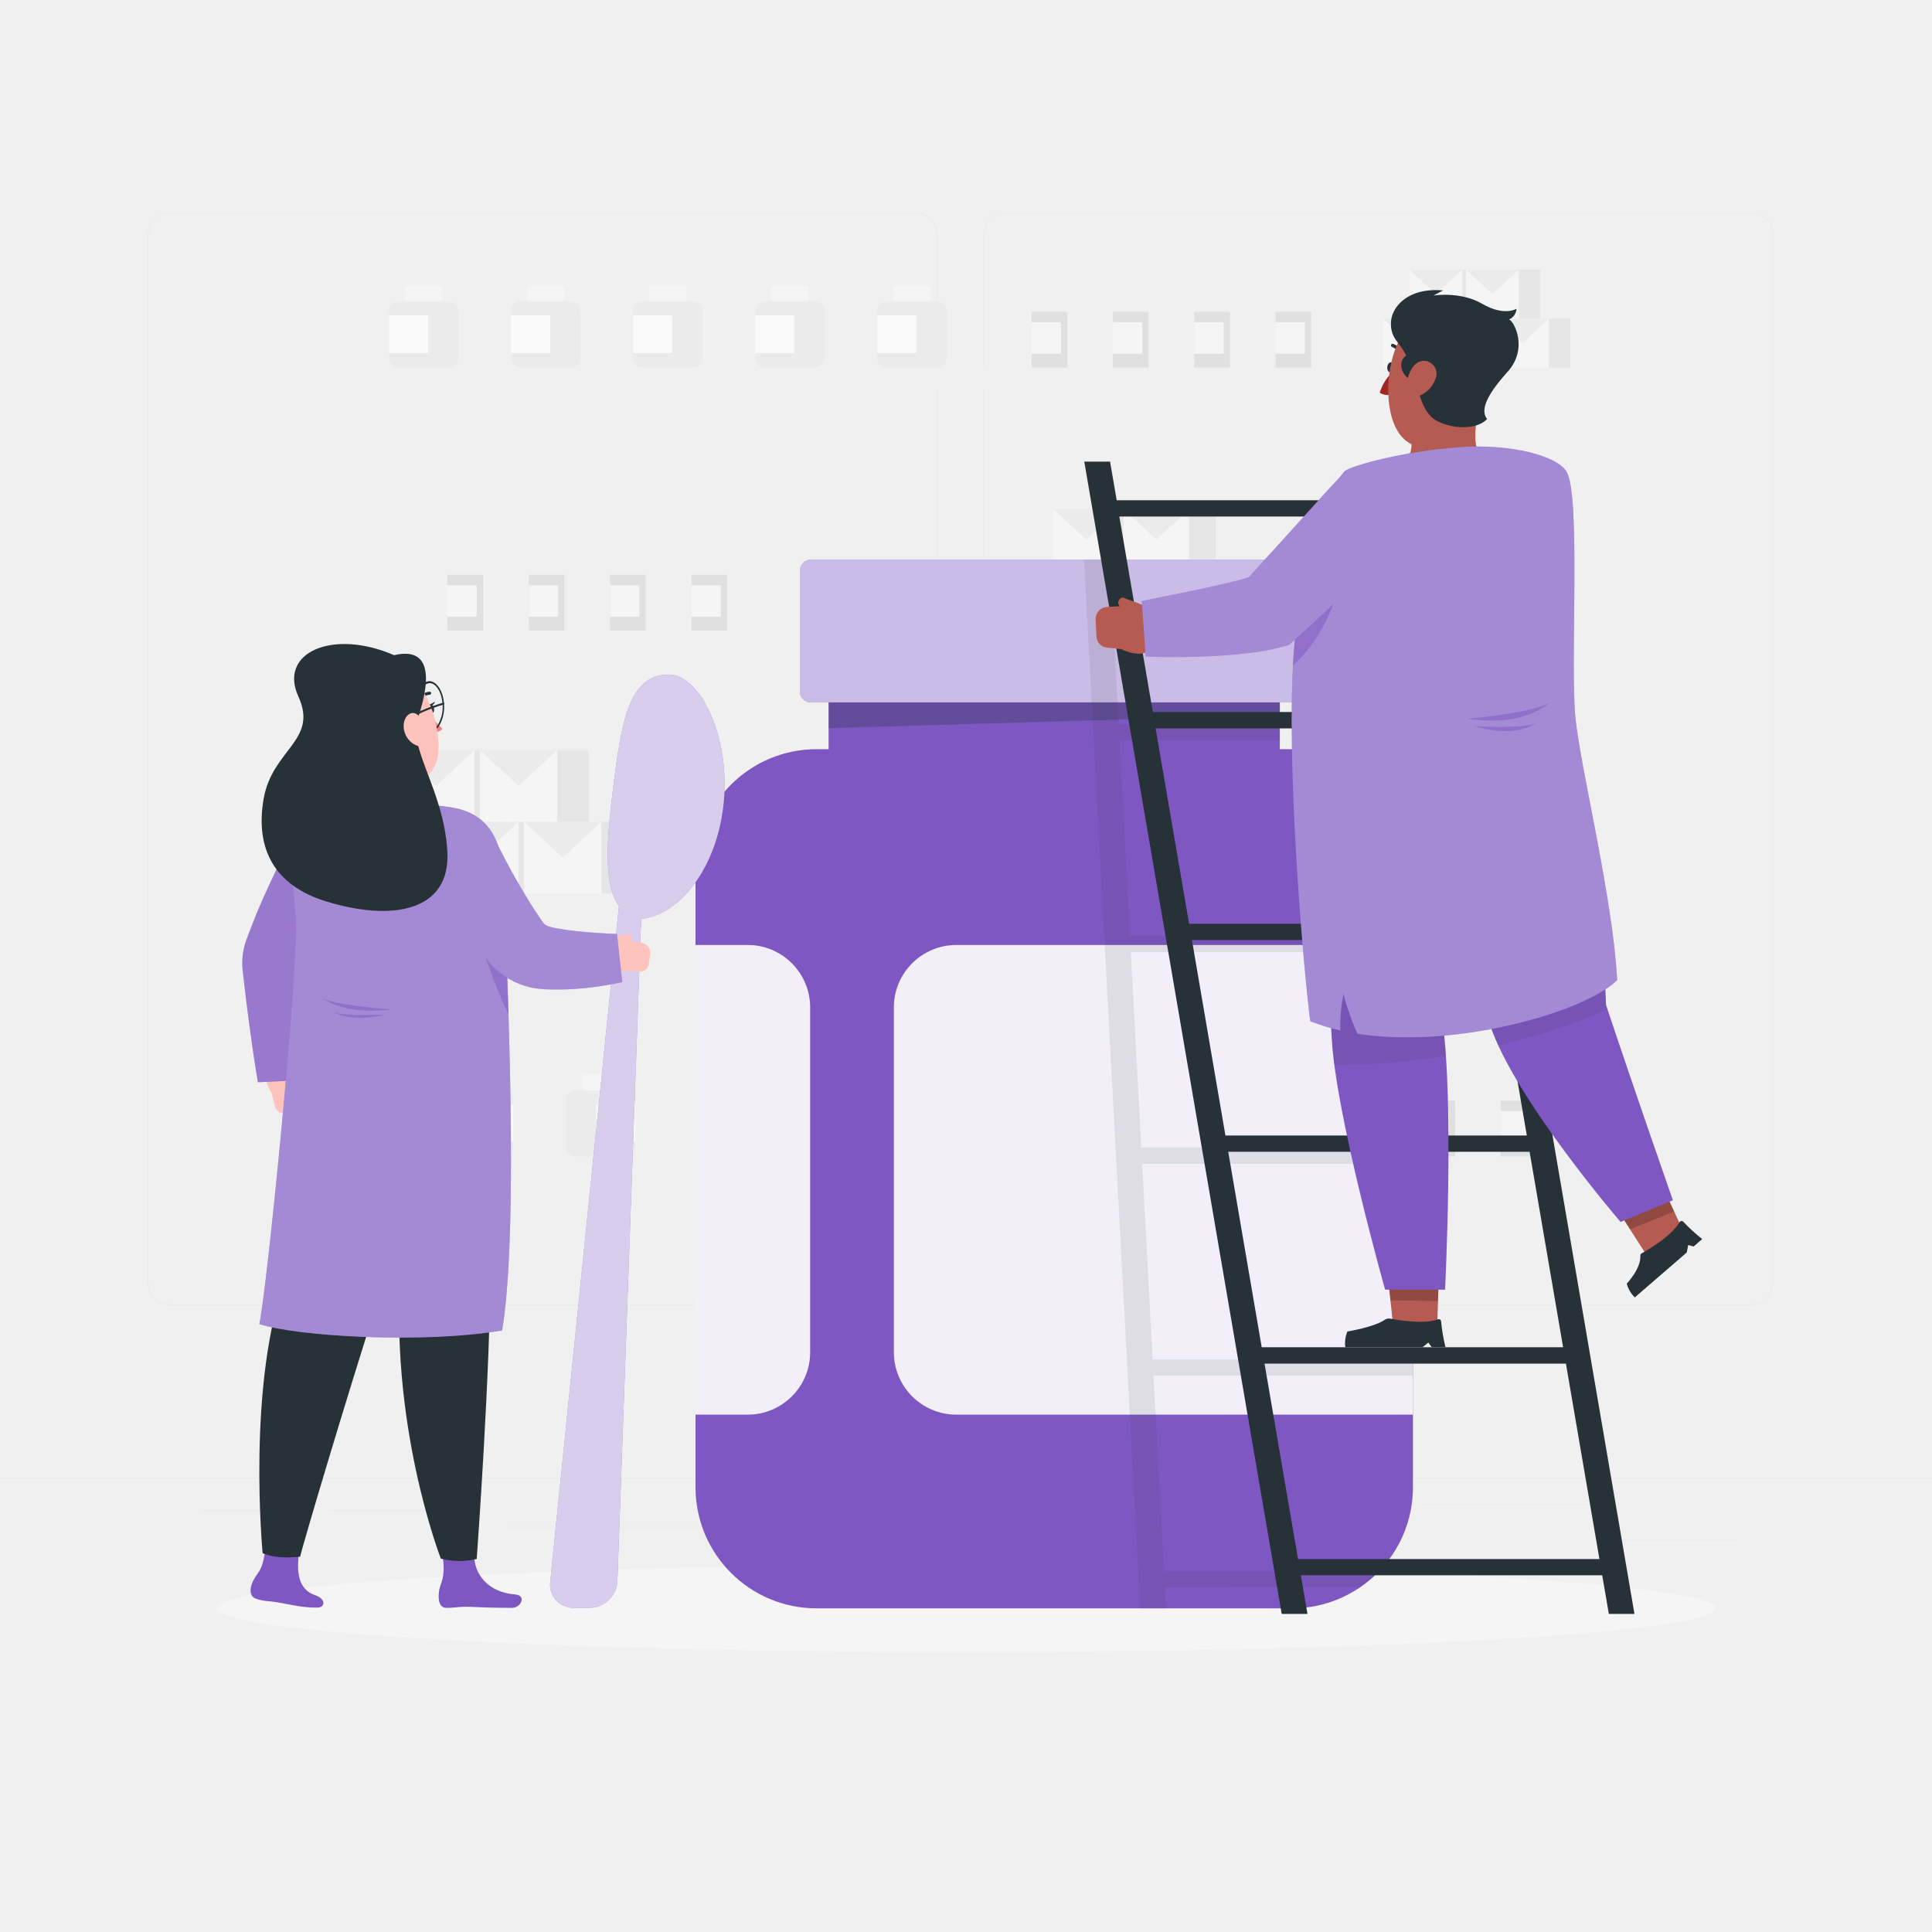
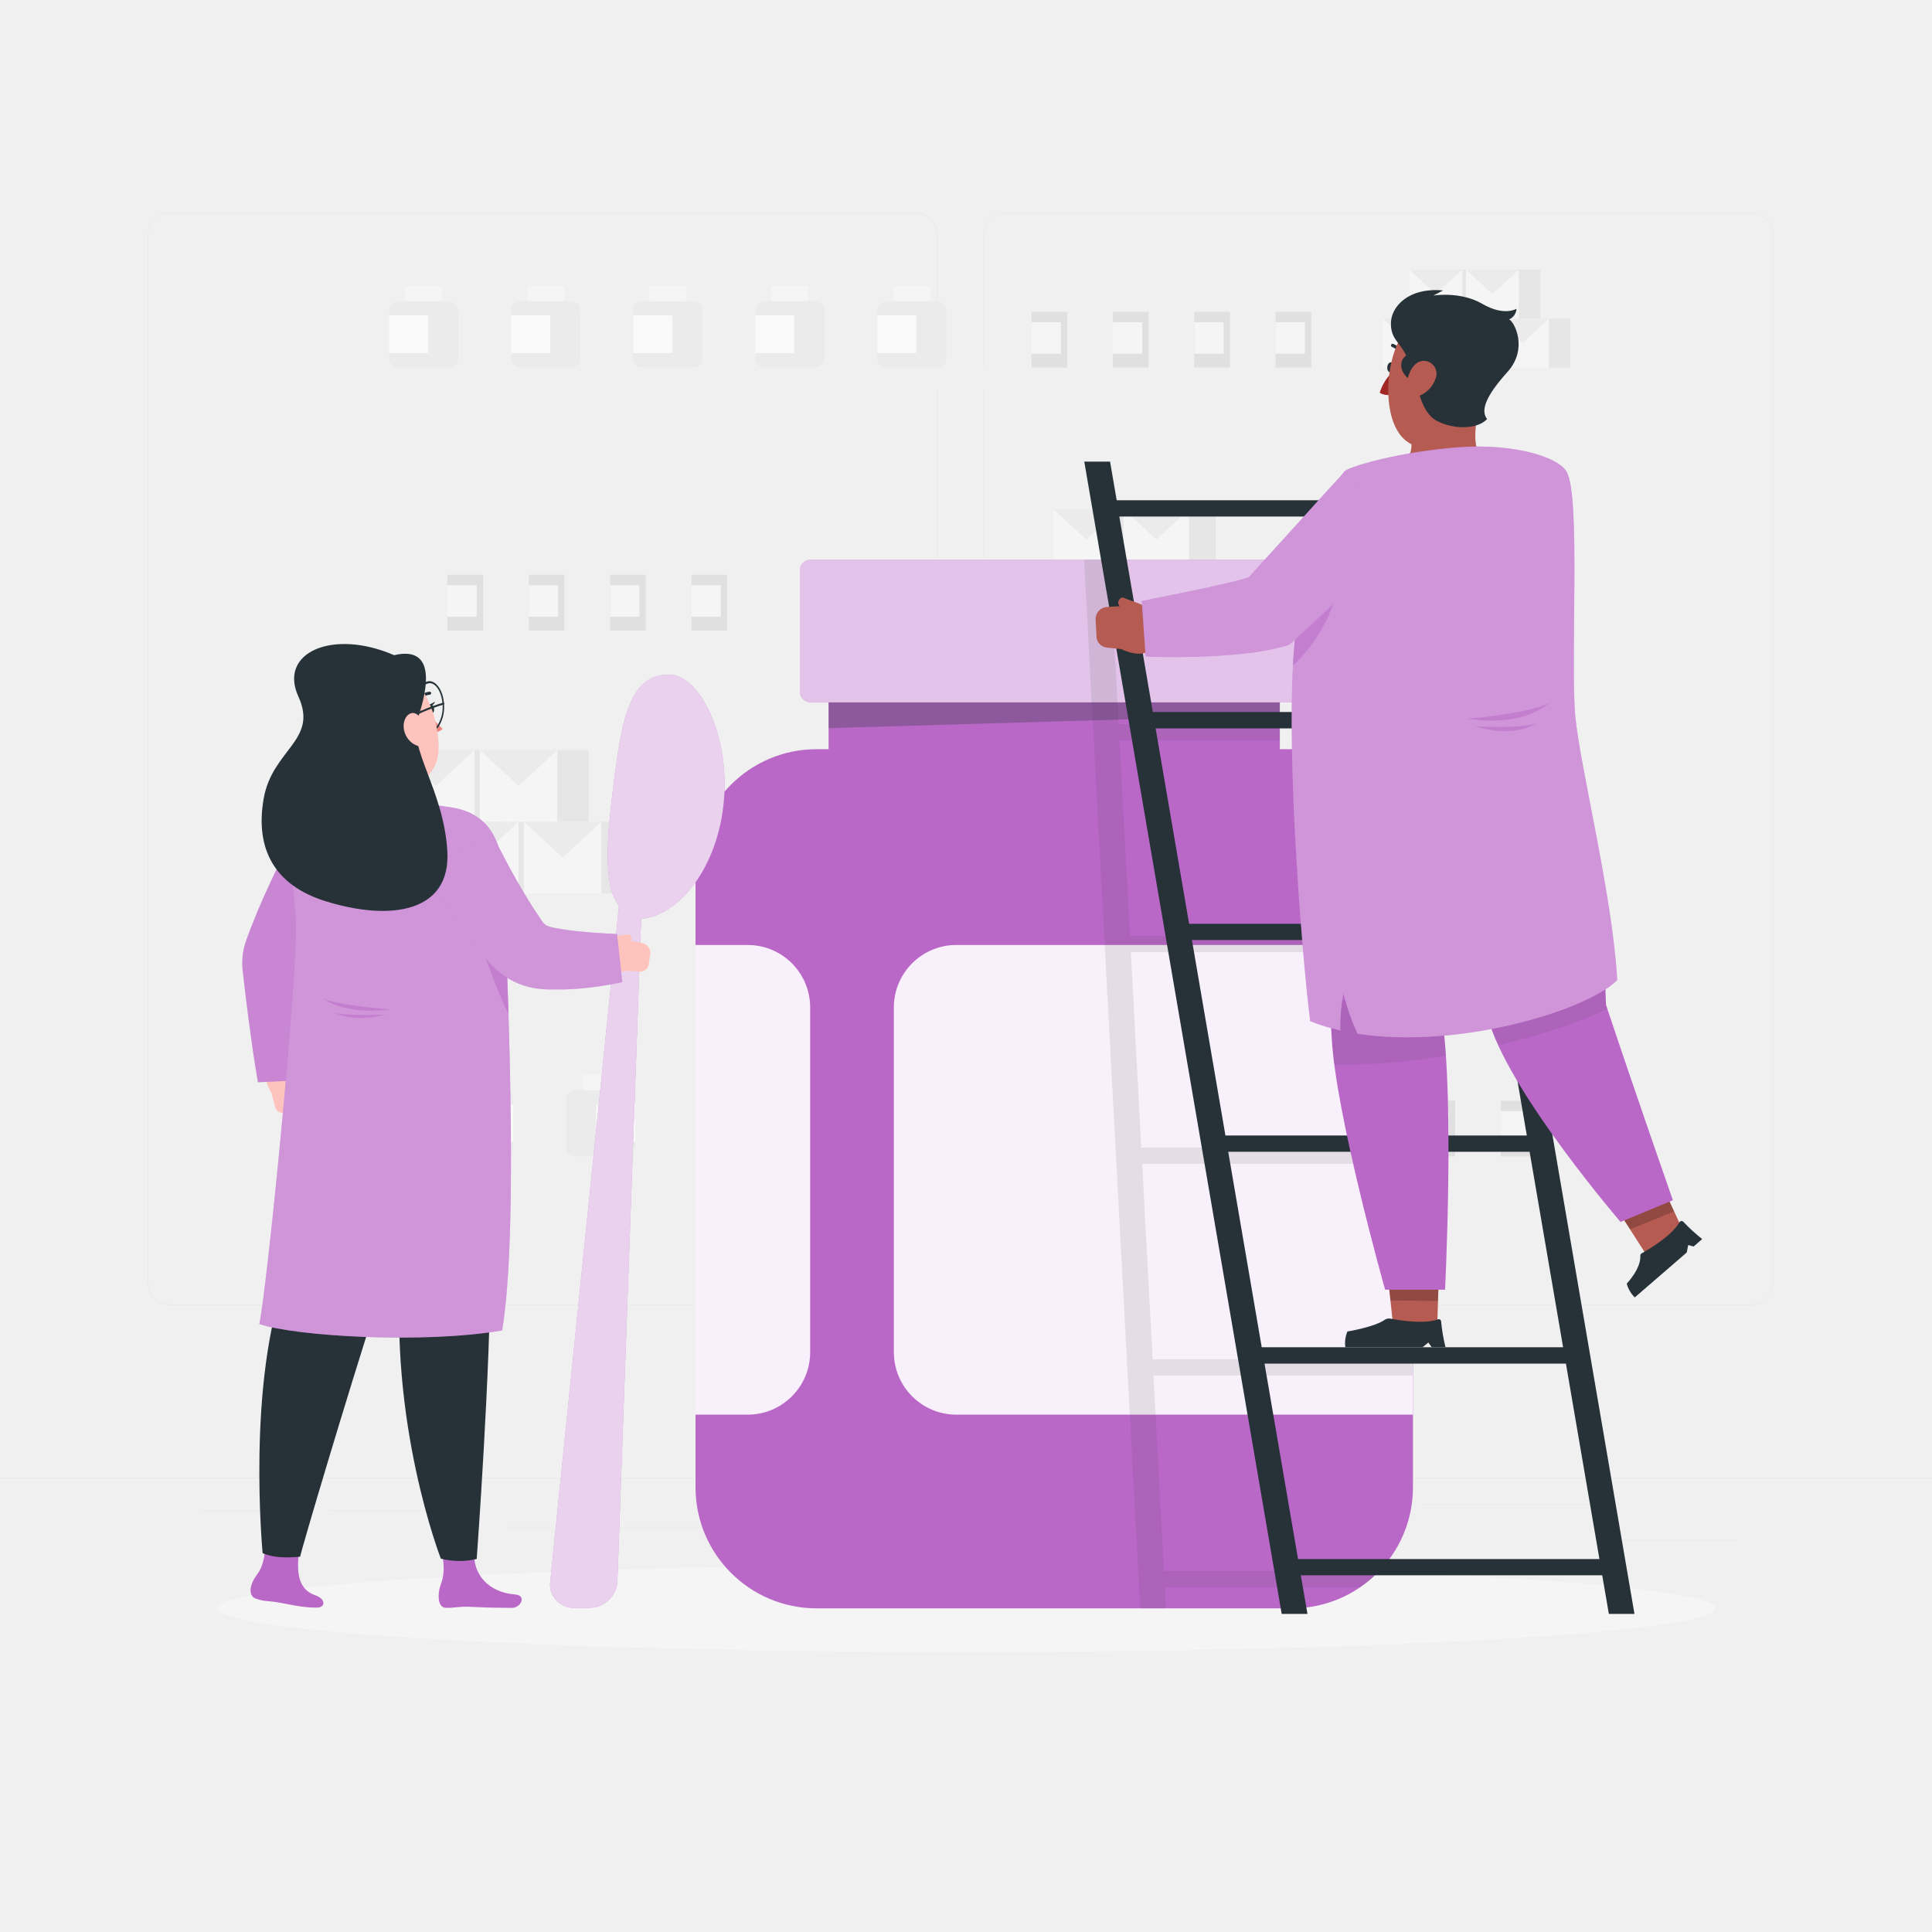
<svg xmlns="http://www.w3.org/2000/svg" viewBox="0 0 500 500">
-   <g id="freepik--background-complete--inject-33">
+   <g id="freepik--background-complete--inject-1">
    <rect y="382.4" width="500" height="0.25" style="fill:#ebebeb" />
    <rect x="416.78" y="398.49" width="33.12" height="0.25" style="fill:#ebebeb" />
    <rect x="322.53" y="401.21" width="8.69" height="0.25" style="fill:#ebebeb" />
    <rect x="368.11" y="389.21" width="47.67" height="0.25" style="fill:#ebebeb" />
    <rect x="52.46" y="390.89" width="23.68" height="0.25" style="fill:#ebebeb" />
    <rect x="85.04" y="390.89" width="25.85" height="0.25" style="fill:#ebebeb" />
    <rect x="131.47" y="395.11" width="64.64" height="0.25" style="fill:#ebebeb" />
    <path d="M237,337.8H43.91a5.71,5.71,0,0,1-5.7-5.71V60.66A5.71,5.71,0,0,1,43.91,55H237a5.71,5.71,0,0,1,5.71,5.71V332.09A5.71,5.71,0,0,1,237,337.8ZM43.91,55.2a5.46,5.46,0,0,0-5.45,5.46V332.09a5.46,5.46,0,0,0,5.45,5.46H237a5.47,5.47,0,0,0,5.46-5.46V60.66A5.47,5.47,0,0,0,237,55.2Z" style="fill:#ebebeb" />
    <path d="M453.31,337.8H260.21a5.72,5.72,0,0,1-5.71-5.71V60.66A5.72,5.72,0,0,1,260.21,55h193.1A5.71,5.71,0,0,1,459,60.66V332.09A5.71,5.71,0,0,1,453.31,337.8ZM260.21,55.2a5.47,5.47,0,0,0-5.46,5.46V332.09a5.47,5.47,0,0,0,5.46,5.46h193.1a5.47,5.47,0,0,0,5.46-5.46V60.66a5.47,5.47,0,0,0-5.46-5.46Z" style="fill:#ebebeb" />
    <rect x="63.79" y="95.11" width="372.42" height="5.79" style="fill:#f0f0f0" />
    <rect x="63.79" y="163.17" width="372.42" height="5.79" style="fill:#f0f0f0" />
    <rect x="63.79" y="231.22" width="372.42" height="5.79" style="fill:#f0f0f0" />
    <rect x="63.79" y="299.27" width="372.42" height="5.79" style="fill:#f0f0f0" />
    <rect x="100.69" y="77.98" width="17.9" height="17.14" rx="2.33" style="fill:#ebebeb" />
    <rect x="100.69" y="81.62" width="10.12" height="9.75" style="fill:#fafafa" />
    <rect x="104.85" y="73.98" width="9.59" height="4" rx="0.73" style="fill:#f5f5f5" />
    <rect x="132.28" y="77.98" width="17.9" height="17.14" rx="2.33" style="fill:#ebebeb" />
    <rect x="132.28" y="81.62" width="10.12" height="9.75" style="fill:#fafafa" />
    <rect x="136.43" y="73.98" width="9.59" height="4" rx="0.73" style="fill:#f5f5f5" />
    <rect x="163.86" y="77.98" width="17.9" height="17.14" rx="2.33" style="fill:#ebebeb" />
    <rect x="163.86" y="81.62" width="10.12" height="9.75" style="fill:#fafafa" />
    <rect x="168.01" y="73.98" width="9.59" height="4" rx="0.73" style="fill:#f5f5f5" />
    <rect x="195.44" y="77.98" width="17.9" height="17.14" rx="2.33" style="fill:#ebebeb" />
    <rect x="195.44" y="81.62" width="10.12" height="9.75" style="fill:#fafafa" />
    <rect x="199.59" y="73.98" width="9.59" height="4" rx="0.73" style="fill:#f5f5f5" />
    <rect x="227.02" y="77.98" width="17.9" height="17.14" rx="2.33" style="fill:#ebebeb" />
    <rect x="227.02" y="81.62" width="10.12" height="9.75" style="fill:#fafafa" />
    <rect x="231.17" y="73.98" width="9.59" height="4" rx="0.73" style="fill:#f5f5f5" />
    <rect x="227.02" y="214.08" width="17.9" height="17.14" rx="2.33" style="fill:#ebebeb" />
    <rect x="227.02" y="217.73" width="10.12" height="9.75" style="fill:#fafafa" />
    <rect x="231.17" y="210.08" width="9.59" height="4" rx="0.73" style="fill:#f5f5f5" />
    <rect x="258.6" y="214.08" width="17.9" height="17.14" rx="2.33" style="fill:#ebebeb" />
    <rect x="258.6" y="217.73" width="10.12" height="9.75" style="fill:#fafafa" />
    <rect x="262.75" y="210.08" width="9.59" height="4" rx="0.73" style="fill:#f5f5f5" />
    <rect x="290.18" y="214.08" width="17.9" height="17.14" rx="2.33" style="fill:#ebebeb" />
    <rect x="290.18" y="217.73" width="10.12" height="9.75" style="fill:#fafafa" />
    <rect x="294.33" y="210.08" width="9.59" height="4" rx="0.73" style="fill:#f5f5f5" />
    <rect x="321.76" y="214.08" width="17.9" height="17.14" rx="2.33" style="fill:#ebebeb" />
    <rect x="321.76" y="217.73" width="10.12" height="9.75" style="fill:#fafafa" />
    <rect x="325.91" y="210.08" width="9.59" height="4" rx="0.73" style="fill:#f5f5f5" />
    <rect x="353.34" y="214.08" width="17.9" height="17.14" rx="2.33" style="fill:#ebebeb" />
    <rect x="353.34" y="217.73" width="10.12" height="9.75" style="fill:#fafafa" />
    <rect x="357.49" y="210.08" width="9.59" height="4" rx="0.73" style="fill:#f5f5f5" />
    <rect x="146.54" y="282.13" width="17.9" height="17.14" rx="2.33" transform="translate(310.99 581.41) rotate(180)" style="fill:#ebebeb" />
    <rect x="154.32" y="285.78" width="10.12" height="9.75" transform="translate(318.76 581.31) rotate(180)" style="fill:#fafafa" />
    <rect x="150.7" y="278.14" width="9.59" height="4" rx="0.73" transform="translate(310.99 560.27) rotate(180)" style="fill:#f5f5f5" />
    <rect x="114.96" y="282.13" width="17.9" height="17.14" rx="2.33" transform="translate(247.82 581.41) rotate(180)" style="fill:#ebebeb" />
    <rect x="122.74" y="285.78" width="10.12" height="9.75" transform="translate(255.6 581.31) rotate(180)" style="fill:#fafafa" />
    <rect x="119.12" y="278.14" width="9.59" height="4" rx="0.73" transform="translate(247.82 560.27) rotate(180)" style="fill:#f5f5f5" />
    <rect x="83.38" y="282.13" width="17.9" height="17.14" rx="2.33" transform="translate(184.66 581.41) rotate(180)" style="fill:#ebebeb" />
    <rect x="91.16" y="285.78" width="10.12" height="9.75" transform="translate(192.44 581.31) rotate(180)" style="fill:#fafafa" />
    <rect x="87.54" y="278.14" width="9.59" height="4" rx="0.73" transform="translate(184.66 560.27) rotate(180)" style="fill:#f5f5f5" />
    <rect x="266.96" y="79.84" width="9.24" height="15.28" style="fill:#e0e0e0" />
    <rect x="266.96" y="83.4" width="7.6" height="8.15" style="fill:#f5f5f5" />
    <rect x="265.92" y="77.46" width="11.32" height="3.24" rx="0.75" style="fill:#f0f0f0" />
    <rect x="288.01" y="79.84" width="9.24" height="15.28" style="fill:#e0e0e0" />
    <rect x="288.01" y="83.4" width="7.6" height="8.15" style="fill:#f5f5f5" />
    <rect x="286.98" y="77.46" width="11.32" height="3.24" rx="0.75" style="fill:#f0f0f0" />
    <rect x="309.07" y="79.84" width="9.24" height="15.28" style="fill:#e0e0e0" />
    <rect x="309.07" y="83.4" width="7.6" height="8.15" style="fill:#f5f5f5" />
    <rect x="308.03" y="77.46" width="11.32" height="3.24" rx="0.75" style="fill:#f0f0f0" />
    <rect x="330.12" y="79.84" width="9.24" height="15.28" style="fill:#e0e0e0" />
    <rect x="330.12" y="83.4" width="7.6" height="8.15" style="fill:#f5f5f5" />
    <rect x="329.08" y="77.46" width="11.32" height="3.24" rx="0.75" style="fill:#f0f0f0" />
    <rect x="115.78" y="147.89" width="9.24" height="15.28" style="fill:#e0e0e0" />
    <rect x="115.78" y="151.46" width="7.6" height="8.15" style="fill:#f5f5f5" />
    <rect x="114.74" y="145.51" width="11.32" height="3.24" rx="0.75" style="fill:#f0f0f0" />
    <rect x="136.84" y="147.89" width="9.24" height="15.28" style="fill:#e0e0e0" />
    <rect x="136.84" y="151.46" width="7.6" height="8.15" style="fill:#f5f5f5" />
    <rect x="135.8" y="145.51" width="11.32" height="3.24" rx="0.75" style="fill:#f0f0f0" />
    <rect x="157.89" y="147.89" width="9.24" height="15.28" style="fill:#e0e0e0" />
    <rect x="157.89" y="151.46" width="7.6" height="8.15" style="fill:#f5f5f5" />
    <rect x="156.85" y="145.51" width="11.32" height="3.24" rx="0.75" style="fill:#f0f0f0" />
    <rect x="178.94" y="147.89" width="9.24" height="15.28" style="fill:#e0e0e0" />
    <rect x="178.94" y="151.46" width="7.6" height="8.15" style="fill:#f5f5f5" />
    <rect x="177.91" y="145.51" width="11.32" height="3.24" rx="0.75" style="fill:#f0f0f0" />
    <rect x="346.31" y="284" width="9.24" height="15.28" style="fill:#e0e0e0" />
    <rect x="346.31" y="287.56" width="7.6" height="8.15" style="fill:#f5f5f5" />
    <rect x="345.27" y="281.62" width="11.32" height="3.24" rx="0.75" style="fill:#f0f0f0" />
    <rect x="367.36" y="284" width="9.24" height="15.28" style="fill:#e0e0e0" />
    <rect x="367.36" y="287.56" width="7.6" height="8.15" style="fill:#f5f5f5" />
    <rect x="366.32" y="281.62" width="11.32" height="3.24" rx="0.75" style="fill:#f0f0f0" />
    <rect x="388.41" y="284" width="9.24" height="15.28" style="fill:#e0e0e0" />
    <rect x="388.41" y="287.56" width="7.6" height="8.15" style="fill:#f5f5f5" />
    <rect x="387.38" y="281.62" width="11.32" height="3.24" rx="0.75" style="fill:#f0f0f0" />
    <rect x="409.47" y="284" width="9.24" height="15.28" style="fill:#e0e0e0" />
    <rect x="409.47" y="287.56" width="7.6" height="8.15" style="fill:#f5f5f5" />
    <rect x="408.43" y="281.62" width="11.32" height="3.24" rx="0.75" style="fill:#f0f0f0" />
    <rect x="264.14" y="147.48" width="16.99" height="15.69" style="fill:#f5f5f5" />
    <rect x="281.13" y="147.48" width="6.85" height="15.69" transform="translate(569.1 310.64) rotate(180)" style="fill:#e6e6e6" />
    <polygon points="264.14 147.48 272.63 155.32 281.13 147.48 264.14 147.48" style="fill:#ebebeb" />
    <rect x="282.27" y="147.48" width="16.99" height="15.69" style="fill:#f5f5f5" />
    <rect x="299.26" y="147.48" width="6.85" height="15.69" transform="translate(605.36 310.64) rotate(180)" style="fill:#e6e6e6" />
    <polygon points="282.27 147.48 290.76 155.32 299.26 147.48 282.27 147.48" style="fill:#ebebeb" />
    <rect x="300.4" y="147.48" width="16.99" height="15.69" style="fill:#f5f5f5" />
    <rect x="317.39" y="147.48" width="6.85" height="15.69" transform="translate(641.63 310.64) rotate(180)" style="fill:#e6e6e6" />
    <polygon points="300.4 147.48 308.89 155.32 317.39 147.48 300.4 147.48" style="fill:#ebebeb" />
    <rect x="272.63" y="131.79" width="16.99" height="15.69" style="fill:#f5f5f5" />
    <rect x="289.62" y="131.79" width="6.85" height="15.69" transform="translate(586.09 279.26) rotate(180)" style="fill:#e6e6e6" />
    <polygon points="272.63 131.79 281.13 139.63 289.62 131.79 272.63 131.79" style="fill:#ebebeb" />
    <rect x="290.76" y="131.79" width="16.99" height="15.69" style="fill:#f5f5f5" />
    <rect x="307.75" y="131.79" width="6.85" height="15.69" transform="translate(622.35 279.26) rotate(180)" style="fill:#e6e6e6" />
    <polygon points="290.76 131.79 299.26 139.63 307.75 131.79 290.76 131.79" style="fill:#ebebeb" />
    <rect x="339.91" y="147.48" width="16.99" height="15.69" style="fill:#f5f5f5" />
    <rect x="356.9" y="147.48" width="6.85" height="15.69" transform="translate(720.66 310.64) rotate(180)" style="fill:#e6e6e6" />
    <polygon points="339.91 147.48 348.41 155.32 356.9 147.48 339.91 147.48" style="fill:#ebebeb" />
    <rect x="358.05" y="147.48" width="16.99" height="15.69" style="fill:#f5f5f5" />
    <rect x="375.04" y="147.48" width="6.85" height="15.69" transform="translate(756.92 310.64) rotate(180)" style="fill:#e6e6e6" />
    <polygon points="358.05 147.48 366.54 155.32 375.04 147.48 358.05 147.48" style="fill:#ebebeb" />
    <rect x="376.18" y="147.48" width="16.99" height="15.69" style="fill:#f5f5f5" />
    <rect x="393.17" y="147.48" width="6.85" height="15.69" transform="translate(793.18 310.64) rotate(180)" style="fill:#e6e6e6" />
    <polygon points="376.18 147.48 384.67 155.32 393.17 147.48 376.18 147.48" style="fill:#ebebeb" />
    <rect x="348.41" y="131.79" width="16.99" height="15.69" style="fill:#f5f5f5" />
    <rect x="365.4" y="131.79" width="6.85" height="15.69" transform="translate(737.65 279.26) rotate(180)" style="fill:#e6e6e6" />
    <polygon points="348.41 131.79 356.9 139.63 365.4 131.79 348.41 131.79" style="fill:#ebebeb" />
    <rect x="366.54" y="131.79" width="16.99" height="15.69" style="fill:#f5f5f5" />
    <rect x="383.53" y="131.79" width="6.85" height="15.69" transform="translate(773.91 279.26) rotate(180)" style="fill:#e6e6e6" />
    <polygon points="366.54 131.79 375.04 139.63 383.53 131.79 366.54 131.79" style="fill:#ebebeb" />
    <rect x="183.99" y="283.58" width="16.99" height="15.69" style="fill:#f5f5f5" />
    <rect x="200.98" y="283.58" width="6.85" height="15.69" transform="translate(408.81 582.86) rotate(180)" style="fill:#e6e6e6" />
    <polygon points="183.99 283.58 192.49 291.43 200.98 283.58 183.99 283.58" style="fill:#ebebeb" />
    <rect x="202.12" y="283.58" width="16.99" height="15.69" style="fill:#f5f5f5" />
    <rect x="219.11" y="283.58" width="6.85" height="15.69" transform="translate(445.07 582.86) rotate(180)" style="fill:#e6e6e6" />
    <polygon points="202.12 283.58 210.62 291.43 219.11 283.58 202.12 283.58" style="fill:#ebebeb" />
    <rect x="220.25" y="283.58" width="16.99" height="15.69" style="fill:#f5f5f5" />
    <rect x="237.24" y="283.58" width="6.85" height="15.69" transform="translate(481.33 582.86) rotate(180)" style="fill:#e6e6e6" />
    <polygon points="220.25 283.58 228.75 291.43 237.24 283.58 220.25 283.58" style="fill:#ebebeb" />
    <rect x="192.48" y="267.89" width="16.99" height="15.69" style="fill:#f5f5f5" />
    <rect x="209.47" y="267.89" width="6.85" height="15.69" transform="translate(425.8 551.48) rotate(180)" style="fill:#e6e6e6" />
    <polygon points="192.49 267.89 200.98 275.74 209.47 267.89 192.49 267.89" style="fill:#ebebeb" />
    <rect x="210.62" y="267.89" width="16.99" height="15.69" style="fill:#f5f5f5" />
    <rect x="227.61" y="267.89" width="6.85" height="15.69" transform="translate(462.06 551.48) rotate(180)" style="fill:#e6e6e6" />
    <polygon points="210.62 267.89 219.11 275.74 227.61 267.89 210.62 267.89" style="fill:#ebebeb" />
    <rect x="259.77" y="283.58" width="16.99" height="15.69" style="fill:#f5f5f5" />
    <rect x="276.76" y="283.58" width="6.85" height="15.69" transform="translate(560.36 582.86) rotate(180)" style="fill:#e6e6e6" />
    <polygon points="259.77 283.58 268.26 291.43 276.76 283.58 259.77 283.58" style="fill:#ebebeb" />
    <rect x="277.9" y="283.58" width="16.99" height="15.69" style="fill:#f5f5f5" />
    <rect x="294.89" y="283.58" width="6.85" height="15.69" transform="translate(596.63 582.86) rotate(180)" style="fill:#e6e6e6" />
    <polygon points="277.9 283.58 286.39 291.43 294.89 283.58 277.9 283.58" style="fill:#ebebeb" />
    <rect x="296.03" y="283.58" width="16.99" height="15.69" style="fill:#f5f5f5" />
    <rect x="313.02" y="283.58" width="6.85" height="15.69" transform="translate(632.89 582.86) rotate(180)" style="fill:#e6e6e6" />
    <polygon points="296.03 283.58 304.52 291.43 313.02 283.58 296.03 283.58" style="fill:#ebebeb" />
    <rect x="268.26" y="267.89" width="16.99" height="15.69" style="fill:#f5f5f5" />
    <rect x="285.25" y="267.89" width="6.85" height="15.69" transform="translate(577.35 551.48) rotate(180)" style="fill:#e6e6e6" />
    <polygon points="268.26 267.89 276.76 275.74 285.25 267.89 268.26 267.89" style="fill:#ebebeb" />
    <rect x="286.39" y="267.89" width="16.99" height="15.69" style="fill:#f5f5f5" />
    <rect x="303.38" y="267.89" width="6.85" height="15.69" transform="translate(613.62 551.48) rotate(180)" style="fill:#e6e6e6" />
    <polygon points="286.39 267.89 294.89 275.74 303.38 267.89 286.39 267.89" style="fill:#ebebeb" />
    <rect x="92.69" y="212.67" width="20.08" height="18.55" style="fill:#f5f5f5" />
    <rect x="112.78" y="212.67" width="8.1" height="18.55" transform="translate(233.65 443.89) rotate(180)" style="fill:#e6e6e6" />
    <polygon points="92.69 212.67 102.73 221.95 112.78 212.67 92.69 212.67" style="fill:#ebebeb" />
    <rect x="114.12" y="212.67" width="20.08" height="18.55" style="fill:#f5f5f5" />
    <rect x="134.21" y="212.67" width="8.1" height="18.55" transform="translate(276.51 443.89) rotate(180)" style="fill:#e6e6e6" />
    <polygon points="114.13 212.67 124.17 221.95 134.21 212.67 114.13 212.67" style="fill:#ebebeb" />
    <rect x="135.56" y="212.67" width="20.08" height="18.55" style="fill:#f5f5f5" />
    <rect x="155.64" y="212.67" width="8.1" height="18.55" transform="translate(319.38 443.89) rotate(180)" style="fill:#e6e6e6" />
    <polygon points="135.56 212.67 145.6 221.95 155.64 212.67 135.56 212.67" style="fill:#ebebeb" />
    <rect x="102.73" y="194.12" width="20.08" height="18.55" style="fill:#f5f5f5" />
    <rect x="122.82" y="194.12" width="8.1" height="18.55" transform="translate(253.73 406.8) rotate(180)" style="fill:#e6e6e6" />
    <polygon points="102.73 194.12 112.78 203.4 122.82 194.12 102.73 194.12" style="fill:#ebebeb" />
    <rect x="124.17" y="194.12" width="20.08" height="18.55" style="fill:#f5f5f5" />
    <rect x="144.25" y="194.12" width="8.1" height="18.55" transform="translate(296.6 406.8) rotate(180)" style="fill:#e6e6e6" />
    <polygon points="124.17 194.12 134.21 203.4 144.25 194.12 124.17 194.12" style="fill:#ebebeb" />
    <rect x="357.9" y="82.45" width="13.71" height="12.66" style="fill:#f5f5f5" />
    <rect x="371.61" y="82.45" width="5.53" height="12.66" transform="translate(748.75 177.57) rotate(180)" style="fill:#e6e6e6" />
    <polygon points="357.9 82.45 364.75 88.78 371.61 82.45 357.9 82.45" style="fill:#ebebeb" />
    <rect x="372.53" y="82.45" width="13.71" height="12.66" style="fill:#f5f5f5" />
    <rect x="386.24" y="82.45" width="5.53" height="12.66" transform="translate(778.01 177.57) rotate(180)" style="fill:#e6e6e6" />
    <polygon points="372.53 82.45 379.38 88.78 386.24 82.45 372.53 82.45" style="fill:#ebebeb" />
    <rect x="387.16" y="82.45" width="13.71" height="12.66" style="fill:#f5f5f5" />
    <rect x="400.87" y="82.45" width="5.53" height="12.66" transform="translate(807.27 177.57) rotate(180)" style="fill:#e6e6e6" />
    <polygon points="387.16 82.45 394.02 88.78 400.87 82.45 387.16 82.45" style="fill:#ebebeb" />
    <rect x="364.75" y="69.79" width="13.71" height="12.66" style="fill:#f5f5f5" />
    <rect x="378.46" y="69.79" width="5.53" height="12.66" transform="translate(762.46 152.25) rotate(180)" style="fill:#e6e6e6" />
    <polygon points="364.75 69.79 371.61 76.12 378.46 69.79 364.75 69.79" style="fill:#ebebeb" />
    <rect x="379.39" y="69.79" width="13.71" height="12.66" style="fill:#f5f5f5" />
    <rect x="393.09" y="69.79" width="5.53" height="12.66" transform="translate(791.72 152.25) rotate(180)" style="fill:#e6e6e6" />
    <polygon points="379.38 69.79 386.24 76.12 393.1 69.79 379.38 69.79" style="fill:#ebebeb" />
  </g>
-   <g id="freepik--Shadow--inject-33">
-     <ellipse id="freepik--path--inject-33" cx="250" cy="416.24" rx="193.89" ry="11.32" style="fill:#f5f5f5" />
-   </g>
-   <g id="freepik--pill-box--inject-33">
-     <rect x="180" y="193.89" width="185.67" height="222.35" rx="31.34" style="fill:#7E57C2" />
-     <rect x="214.44" y="179.67" width="116.78" height="35" style="fill:#7E57C2" />
+   <g id="freepik--Shadow--inject-1">
+     <ellipse id="freepik--path--inject-1" cx="250" cy="416.24" rx="193.89" ry="11.32" style="fill:#f5f5f5" />
+   </g>
+   <g id="freepik--pill-box--inject-1">
+     <rect x="180" y="193.89" width="185.67" height="222.35" rx="31.34" style="fill:#BA68C8" />
+     <rect x="214.44" y="179.67" width="116.78" height="35" style="fill:#BA68C8" />
    <polygon points="331.22 185 214.44 188.45 214.44 179.67 331.22 179.67 331.22 185" style="fill:#263238;opacity:0.3" />
-     <rect x="207" y="144.84" width="131.67" height="36.94" rx="2.81" style="fill:#7E57C2" />
+     <rect x="207" y="144.84" width="131.67" height="36.94" rx="2.81" style="fill:#BA68C8" />
    <rect x="207" y="144.84" width="131.67" height="36.94" rx="2.81" style="fill:#fff;opacity:0.6" />
    <path d="M247.5,244.56H365.67a0,0,0,0,1,0,0V366.11a0,0,0,0,1,0,0H247.5a16.17,16.17,0,0,1-16.17-16.17V260.72A16.17,16.17,0,0,1,247.5,244.56Z" style="fill:#fff;opacity:0.9" />
    <path d="M196.17,244.56h13.5a0,0,0,0,1,0,0V366.11a0,0,0,0,1,0,0h-13.5A16.17,16.17,0,0,1,180,349.94V260.72A16.17,16.17,0,0,1,196.17,244.56Z" transform="translate(389.67 610.67) rotate(180)" style="fill:#fff;opacity:0.9" />
  </g>
-   <g id="freepik--character-1--inject-33">
+   <g id="freepik--character-1--inject-1">
    <path d="M74.44,274.44l-4,.7c-3.66,2.53-.14,7.86-.14,7.86l.87,3.38a2.15,2.15,0,0,0,2.43,1.67l2.78-.46a2.58,2.58,0,0,0,2-2.87l-.36-3.07a6.44,6.44,0,0,0-.82-2.47Z" style="fill:#ffc3bd" />
-     <path d="M94.18,223l-3.85,6.88L86.5,236.8l-3.69,6.94-1.75,3.46-.84,1.71-.21.43-.1.21c0,.1,0,0,0,.06h-.06l-.1,0s0,0,0,.1v5.13c0,2.74,0,5.48,0,8.22l-.16,8.21c-.1,2.74-.17,5.48-.32,8.22l-12.52.6c-.47-2.67-.86-5.34-1.27-8l-1.11-8c-.34-2.67-.69-5.34-1-8l-.46-4-.12-1a18.12,18.12,0,0,1,.38-5.91,19,19,0,0,1,.58-1.91l.43-1.18.76-2c.52-1.33,1.06-2.65,1.6-4,1.09-2.61,2.22-5.17,3.41-7.69,2.35-5.08,4.78-10,7.51-14.92Z" style="fill:#7E57C2" />
+     <path d="M94.18,223l-3.85,6.88L86.5,236.8l-3.69,6.94-1.75,3.46-.84,1.71-.21.43-.1.21c0,.1,0,0,0,.06h-.06l-.1,0s0,0,0,.1v5.13c0,2.74,0,5.48,0,8.22l-.16,8.21c-.1,2.74-.17,5.48-.32,8.22l-12.52.6c-.47-2.67-.86-5.34-1.27-8l-1.11-8c-.34-2.67-.69-5.34-1-8l-.46-4-.12-1a18.12,18.12,0,0,1,.38-5.91,19,19,0,0,1,.58-1.91l.43-1.18.76-2c.52-1.33,1.06-2.65,1.6-4,1.09-2.61,2.22-5.17,3.41-7.69,2.35-5.08,4.78-10,7.51-14.92Z" style="fill:#BA68C8" />
    <g style="opacity:0.2">
      <path d="M94.18,223l-3.85,6.88L86.5,236.8l-3.69,6.94-1.75,3.46-.84,1.71-.21.43-.1.21c0,.1,0,0,0,.06h-.06l-.1,0s0,0,0,.1v5.13c0,2.74,0,5.48,0,8.22l-.16,8.21c-.1,2.74-.17,5.48-.32,8.22l-12.52.6c-.47-2.67-.86-5.34-1.27-8l-1.11-8c-.34-2.67-.69-5.34-1-8l-.46-4-.12-1a18.12,18.12,0,0,1,.38-5.91,19,19,0,0,1,.58-1.91l.43-1.18.76-2c.52-1.33,1.06-2.65,1.6-4,1.09-2.61,2.22-5.17,3.41-7.69,2.35-5.08,4.78-10,7.51-14.92Z" style="fill:#fff" />
    </g>
-     <path d="M158.63,204.33c2.16-17.42,4-29.76,14.51-29.76,7.83,0,15.84,15.6,14.16,33.08-1.61,16.72-11.29,29.18-21.37,30.15l-6.15,171.52a7.25,7.25,0,0,1-7.13,6.78H148.5a6,6,0,0,1-6.1-6.78l17.79-174.88C156.07,229.07,157.09,216.8,158.63,204.33Z" style="fill:#7E57C2" />
+     <path d="M158.63,204.33c2.16-17.42,4-29.76,14.51-29.76,7.83,0,15.84,15.6,14.16,33.08-1.61,16.72-11.29,29.18-21.37,30.15l-6.15,171.52a7.25,7.25,0,0,1-7.13,6.78H148.5a6,6,0,0,1-6.1-6.78l17.79-174.88C156.07,229.07,157.09,216.8,158.63,204.33Z" style="fill:#BA68C8" />
    <path d="M158.63,204.33c2.16-17.42,4-29.76,14.51-29.76,7.83,0,15.84,15.6,14.16,33.08-1.61,16.72-11.29,29.18-21.37,30.15l-6.15,171.52a7.25,7.25,0,0,1-7.13,6.78H148.5a6,6,0,0,1-6.1-6.78l17.79-174.88C156.07,229.07,157.09,216.8,158.63,204.33Z" style="fill:#fff;opacity:0.7" />
-     <path d="M133.27,412.64c-7-.54-10.7-5.33-10.53-10.41.1-2.8-8.86-3.05-8.86-3.05,2,8.68.26,9.92-.18,12.16s-.15,4.72,1.7,4.77c2.22.05,3.23-.37,6-.27,3.23.13,5.4.26,11.13.27C134.81,416.11,136.39,412.88,133.27,412.64Z" style="fill:#7E57C2" />
-     <path d="M81.55,412.83c-4.54-1.54-4.77-6.24-4.17-11.08.36-2.86-8.55-2.31-8.55-2.31-.65,6.91-1.91,7.18-3.11,9.28s-1.26,4.39.47,5c2.07.76,3.22.55,5.91,1,3.16.56,6,1.33,9.85,1.33C84.24,416.11,84.46,413.82,81.55,412.83Z" style="fill:#7E57C2" />
+     <path d="M133.27,412.64c-7-.54-10.7-5.33-10.53-10.41.1-2.8-8.86-3.05-8.86-3.05,2,8.68.26,9.92-.18,12.16s-.15,4.72,1.7,4.77c2.22.05,3.23-.37,6-.27,3.23.13,5.4.26,11.13.27C134.81,416.11,136.39,412.88,133.27,412.64Z" style="fill:#BA68C8" />
+     <path d="M81.55,412.83c-4.54-1.54-4.77-6.24-4.17-11.08.36-2.86-8.55-2.31-8.55-2.31-.65,6.91-1.91,7.18-3.11,9.28s-1.26,4.39.47,5c2.07.76,3.22.55,5.91,1,3.16.56,6,1.33,9.85,1.33C84.24,416.11,84.46,413.82,81.55,412.83Z" style="fill:#BA68C8" />
    <path d="M126.54,260.9s4.33,35.31.33,66c.21,25.92-3.5,76.56-3.5,76.56a19.34,19.34,0,0,1-9.28-.09s-13.77-35.27-10.22-76.91c-13.07-41.74-12.14-64.24-12.14-64.24Z" style="fill:#263238" />
    <path d="M112.78,261.4s-7.11,50.66-14.9,74.8C89.69,361.55,78,401,77.68,402.87c-3.63.34-7,.27-9.71-.9,0,0-4.25-44.4,6.22-71.92,2.64-57.46,8.8-67.57,8.8-67.57Z" style="fill:#263238" />
    <path d="M93.27,192.76c1.4,4.87,2.88,12.84,1.1,17.17,0,0,6.5.09,16,7.14,4.13-6.56-.2-7.66-.2-7.66-3.89-.76-4.67-5.43-4.8-9.08Z" style="fill:#ffc3bd" />
-     <path d="M125,221.33c0-5.93-4.11-10.11-11.67-11.46-7-1.25-16.72-1.43-23.14.53s-8.3,5.56-7.09,10.46c5.23,21.15-1,35-.08,41.62,16,1.53,40.09,1.16,43.55-1.58,2.32-3.35-1.07-21.5-2.37-24.14C130.44,232.09,125,224.64,125,221.33Z" style="fill:#7E57C2" />
+     <path d="M125,221.33c0-5.93-4.11-10.11-11.67-11.46-7-1.25-16.72-1.43-23.14.53s-8.3,5.56-7.09,10.46c5.23,21.15-1,35-.08,41.62,16,1.53,40.09,1.16,43.55-1.58,2.32-3.35-1.07-21.5-2.37-24.14C130.44,232.09,125,224.64,125,221.33Z" style="fill:#BA68C8" />
    <path d="M110.8,183.65c.15.66.61,1.11,1,1s.66-.7.52-1.35-.6-1.11-1-1S110.66,183,110.8,183.65Z" style="fill:#263238" />
    <path d="M111.14,182.38l1.47-.79S112.07,183,111.14,182.38Z" style="fill:#263238" />
    <path d="M111.32,184.92a17.7,17.7,0,0,0,3.22,3.67,2.87,2.87,0,0,1-2.23.94Z" style="fill:#ed847e" />
    <path d="M111.2,189.42c-2.11,0-3.84-2.93-3.86-6.54a9.5,9.5,0,0,1,1-4.6,3.35,3.35,0,0,1,2.74-2h0c2.1,0,3.83,2.93,3.86,6.54a9.43,9.43,0,0,1-1.06,4.59,3.32,3.32,0,0,1-2.74,2Zm0-12.63h0a2.85,2.85,0,0,0-2.31,1.74,8.93,8.93,0,0,0-1,4.35c0,3.33,1.53,6,3.36,6h0a2.88,2.88,0,0,0,2.31-1.74,8.93,8.93,0,0,0,1-4.35C114.49,179.5,113,176.79,111.15,176.79Z" style="fill:#263238" />
    <path d="M111.5,179.63a.4.4,0,0,0,.08-.28.39.39,0,0,0-.44-.34,3.9,3.9,0,0,0-3,1.94.4.4,0,0,0,.71.35,3.05,3.05,0,0,1,2.39-1.51A.41.41,0,0,0,111.5,179.63Z" style="fill:#263238" />
    <path d="M89.17,187.17c2.2,7.92,3,11.32,7.83,14.58,7.31,4.91,16.35.49,16.51-7.91.14-7.57-3.49-19.25-11.88-20.78S87,179.26,89.17,187.17Z" style="fill:#ffc3bd" />
-     <path d="M77.52,213c4.37-5.85,24.28-6.39,39.2-4.07s13.59,17.1,13.91,27.22,3.86,81.36-.68,108.18c-20.65,3.5-53.35,1.5-62.83-1.66,2-9.67,9.37-83.55,9.48-102.66C76.65,230.67,72.91,219.17,77.52,213Z" style="fill:#7E57C2" />
+     <path d="M77.52,213c4.37-5.85,24.28-6.39,39.2-4.07s13.59,17.1,13.91,27.22,3.86,81.36-.68,108.18c-20.65,3.5-53.35,1.5-62.83-1.66,2-9.67,9.37-83.55,9.48-102.66C76.65,230.67,72.91,219.17,77.52,213Z" style="fill:#BA68C8" />
    <path d="M77.52,213c4.37-5.85,24.28-6.39,39.2-4.07s13.59,17.1,13.91,27.22,3.86,81.36-.68,108.18c-20.65,3.5-53.35,1.5-62.83-1.66,2-9.67,9.37-83.55,9.48-102.66C76.65,230.67,72.91,219.17,77.52,213Z" style="fill:#fff;opacity:0.3" />
-     <path d="M131.05,246.93c-3.43-3.24-6.44-6.42-7.55-8.5-4-7.45,3.09,13.48,8.11,24.15C131.42,256.63,131.22,251.29,131.05,246.93Z" style="fill:#7E57C2;opacity:0.5" />
+     <path d="M131.05,246.93c-3.43-3.24-6.44-6.42-7.55-8.5-4-7.45,3.09,13.48,8.11,24.15C131.42,256.63,131.22,251.29,131.05,246.93Z" style="fill:#BA68C8;opacity:0.5" />
    <path d="M155.14,244.75l-.52,4c1.31,4.25,7.45,2.49,7.45,2.49l3.49.19a2.15,2.15,0,0,0,2.33-1.81l.39-2.79a2.58,2.58,0,0,0-2.13-2.78l-3-.58a6.19,6.19,0,0,0-2.61,0Z" style="fill:#ffc3bd" />
    <path d="M154.05,245.21c1.7-3,5.5-2.84,8.39-3.44.49-.11,1.4.85.86,1.44a3.9,3.9,0,0,1-2.72,1.43c0,1.09-1.34,3.93-5.07,3.6A4.41,4.41,0,0,1,154.05,245.21Z" style="fill:#ffc3bd" />
-     <path d="M127.46,216l1.42,2.84,1.53,2.93c1,1.95,2.06,3.89,3.14,5.8s2.19,3.76,3.31,5.59c.56.92,1.14,1.8,1.71,2.68.29.45.58.87.88,1.3l.43.64.22.32.07.11a3.57,3.57,0,0,0,1.43,1.4,11.23,11.23,0,0,0,2.16.57c1,.19,2,.35,3,.49,2.06.3,4.22.5,6.4.67,1.09.07,2.19.16,3.29.22l3.23.15,1.37,12.46c-1.34.3-2.49.52-3.74.73s-2.45.41-3.69.56c-2.47.32-5,.53-7.58.61-1.29,0-2.61,0-4,0-.67,0-1.37-.07-2.07-.13a18,18,0,0,1-2.66-.4,20,20,0,0,1-10.25-5.92l-.82-.93-.63-.73c-.43-.49-.86-1-1.26-1.48-.83-1-1.6-2-2.37-3-1.53-2-3-4-4.33-6.11s-2.7-4.14-4-6.26c-.61-1.06-1.23-2.13-1.83-3.2s-1.15-2.13-1.78-3.38Z" style="fill:#7E57C2" />
+     <path d="M127.46,216l1.42,2.84,1.53,2.93c1,1.95,2.06,3.89,3.14,5.8s2.19,3.76,3.31,5.59c.56.92,1.14,1.8,1.71,2.68.29.45.58.87.88,1.3l.43.64.22.32.07.11a3.57,3.57,0,0,0,1.43,1.4,11.23,11.23,0,0,0,2.16.57c1,.19,2,.35,3,.49,2.06.3,4.22.5,6.4.67,1.09.07,2.19.16,3.29.22l3.23.15,1.37,12.46c-1.34.3-2.49.52-3.74.73s-2.45.41-3.69.56c-2.47.32-5,.53-7.58.61-1.29,0-2.61,0-4,0-.67,0-1.37-.07-2.07-.13a18,18,0,0,1-2.66-.4,20,20,0,0,1-10.25-5.92l-.82-.93-.63-.73c-.43-.49-.86-1-1.26-1.48-.83-1-1.6-2-2.37-3-1.53-2-3-4-4.33-6.11s-2.7-4.14-4-6.26c-.61-1.06-1.23-2.13-1.83-3.2s-1.15-2.13-1.78-3.38Z" style="fill:#BA68C8" />
    <g style="opacity:0.3">
      <path d="M127.46,216l1.42,2.84,1.53,2.93c1,1.95,2.06,3.89,3.14,5.8s2.19,3.76,3.31,5.59c.56.92,1.14,1.8,1.71,2.68.29.45.58.87.88,1.3l.43.64.22.32.07.11a3.57,3.57,0,0,0,1.43,1.4,11.23,11.23,0,0,0,2.16.57c1,.19,2,.35,3,.49,2.06.3,4.22.5,6.4.67,1.09.07,2.19.16,3.29.22l3.23.15,1.37,12.46c-1.34.3-2.49.52-3.74.73s-2.45.41-3.69.56c-2.47.32-5,.53-7.58.61-1.29,0-2.61,0-4,0-.67,0-1.37-.07-2.07-.13a18,18,0,0,1-2.66-.4,20,20,0,0,1-10.25-5.92l-.82-.93-.63-.73c-.43-.49-.86-1-1.26-1.48-.83-1-1.6-2-2.37-3-1.53-2-3-4-4.33-6.11s-2.7-4.14-4-6.26c-.61-1.06-1.23-2.13-1.83-3.2s-1.15-2.13-1.78-3.38Z" style="fill:#fff" />
    </g>
-     <path d="M101.38,261.25s-13.85-.94-17.89-2.89C88.36,261.6,95,262,101.38,261.25Z" style="fill:#7E57C2;opacity:0.5" />
-     <path d="M99.82,262.56s-10.2.52-13.39-.55C90.39,263.94,95.31,263.68,99.82,262.56Z" style="fill:#7E57C2;opacity:0.5" />
+     <path d="M101.38,261.25s-13.85-.94-17.89-2.89C88.36,261.6,95,262,101.38,261.25Z" style="fill:#BA68C8;opacity:0.5" />
+     <path d="M99.82,262.56s-10.2.52-13.39-.55C90.39,263.94,95.31,263.68,99.82,262.56Z" style="fill:#BA68C8;opacity:0.5" />
    <path d="M102,169.56c-15.89-6.89-30-.71-24.78,10.7s-6.78,13.61-9,26.52,2.82,22.33,16,26.44c16.93,5.28,32.51,2.89,31.55-13s-10.3-26.65-7.65-34.32S112.85,167,102,169.56Z" style="fill:#263238" />
    <path d="M106.38,186.17l-.08,0a.25.25,0,0,1-.15-.32c.55-1.51,7.69-3.75,8.5-4a.25.25,0,0,1,.31.17.25.25,0,0,1-.16.31c-3,.92-7.83,2.74-8.18,3.7A.27.27,0,0,1,106.38,186.17Z" style="fill:#263238" />
    <path d="M104.8,189.75A5.35,5.35,0,0,0,108,193c1.82.53,2.73-1.78,2.22-4.08-.46-2.07-2-4.85-3.79-4.34S104,187.73,104.8,189.75Z" style="fill:#ffc3bd" />
  </g>
-   <g id="freepik--character-2--inject-33">
+   <g id="freepik--character-2--inject-1">
    <path d="M352,410.78a31.79,31.79,0,0,0,5-4.22H301.23L298.53,356h67.14v-4.22H298.3l-2.71-50.58h70.08V297h-70.3l-2.71-50.58h73v-4.22H292.44l-2.71-50.58h41.49v-4.22H289.5l-2.27-42.52h-6.67l14.52,271.39h6.67l-.29-5.45Z" style="fill:#263238;opacity:0.1" />
    <path d="M365.24,119.46l1.72,10H289l-1.72-10h-6.67L331.7,417.68h6.67l-1.72-10h78l1.72,10H423L371.91,119.46Zm2.44,14.22,8.67,50.58h-78l-8.67-50.58ZM317.14,293.86l-8.67-50.58h78l8.67,50.58Zm78.72,4.22,8.67,50.58h-78l-8.67-50.58Zm-88.12-59-8.67-50.58h78l8.67,50.58Zm28.19,164.4-8.67-50.58h78l8.67,50.58Z" style="fill:#263238" />
    <path d="M361.54,121.1a7.93,7.93,0,0,1,3.46-3.93,7.35,7.35,0,0,0-.32-5l18-7.56c-.94,6.25-1.67,11.19.87,14-3.44,2.55-9.74,7.13-17,7.58S360.59,123.77,361.54,121.1Z" style="fill:#b55b52" />
    <path d="M360.66,96l.11,6.08s-2.31.57-3.7-.45A12.67,12.67,0,0,1,360.66,96Z" style="fill:#a02724" />
    <path d="M360.76,95.16c-.07.72-.51,1.26-1,1.21s-.79-.67-.73-1.39.51-1.27,1-1.22S360.83,94.44,360.76,95.16Z" style="fill:#263238" />
    <path d="M360,89.49a.41.41,0,0,0,.25.31,3.3,3.3,0,0,1,2.07,2.25.42.42,0,0,0,.5.33.42.42,0,0,0,.33-.5A4.15,4.15,0,0,0,360.55,89a.43.43,0,0,0-.57.49Z" style="fill:#263238" />
    <path d="M385.39,94.92c-1.38,8.79-2.51,14.73-8,18-10.9,6.46-16.57,1.06-17.85-8-1.15-8.15,1.3-21.16,10.3-23.78A12.27,12.27,0,0,1,385.39,94.92Z" style="fill:#b55b52" />
    <path d="M366.65,98.91c-4-.88-5.21-5.25-2.74-6.9-1.64-3.56-4-4.19-3.94-8.4s4.43-9.25,13.5-8.45c-1.25.7-2.54,1.33-2.54,1.33s7-1.17,12.68,2.14,8.87,1.28,8.87,1.28a3.25,3.25,0,0,1-1.91,2.75c1.45.75,4.91,7.66-.42,13.58s-7.15,9.85-5.29,12.22c-2.67,2.82-9,2.65-13.14.39S366.65,98.91,366.65,98.91Z" style="fill:#263238" />
    <path d="M371.55,97.9a7.3,7.3,0,0,1-3.64,4.27c-2.3,1.16-4-.79-3.76-3.22.2-2.18,1.63-5.42,4.15-5.56A3.32,3.32,0,0,1,371.55,97.9Z" style="fill:#b55b52" />
    <polygon points="358.88 327.58 372.44 327.71 371.93 343.7 360.6 343.61 358.88 327.58" style="fill:#b55b52" />
    <polygon points="358.89 327.58 372.44 327.71 372.15 336.67 359.85 336.56 358.89 327.58" style="opacity:0.2" />
-     <path d="M373.27,263.88c4.73-21,12.56-43.26,4.31-62.14L339.92,205s3.73,44.78,4.74,63.71c1,19.67,13.81,65.07,13.81,65.07l15.51,0S376.39,285.66,373.27,263.88Z" style="fill:#7E57C2" />
+     <path d="M373.27,263.88c4.73-21,12.56-43.26,4.31-62.14L339.92,205s3.73,44.78,4.74,63.71c1,19.67,13.81,65.07,13.81,65.07l15.51,0S376.39,285.66,373.27,263.88Z" style="fill:#BA68C8" />
    <path d="M374.09,348.65h-3.57l-.87-1.2-1.48,1.21h-20a7.74,7.74,0,0,1,.54-4.07s6.93-1.13,9.62-3a2,2,0,0,1,1.58-.32c2.42.46,8.82,1.5,12.28.15a.61.61,0,0,1,.77.53A43.77,43.77,0,0,0,374.09,348.65Z" style="fill:#263238" />
    <polygon points="416.93 310.48 429.49 305.36 436.21 319.89 425.72 324.18 416.93 310.48" style="fill:#b55b52" />
    <polygon points="416.93 310.48 429.5 305.37 433.26 313.5 421.86 318.15 416.93 310.48" style="opacity:0.2" />
-     <path d="M415.63,260.05c-.76-20.54-2-51.26-9.74-60l-42.15,2.87s15.75,43.69,21.82,62.16c6.31,19.19,33.84,51.16,33.84,51.16l13.54-5.62S423.23,282.88,415.63,260.05Z" style="fill:#7E57C2" />
-     <path d="M355.44,119.47a170,170,0,0,1,37.57-2.8,12.71,12.71,0,0,1,11.91,14.12c-3.18,29.91,2.9,65.07,2.83,70.93,0,0-54.93,22.61-69.62,5.48-7.1-35.64,3.11-66.69,7.88-79.67A12.65,12.65,0,0,1,355.44,119.47Z" style="fill:#7E57C2" />
+     <path d="M415.63,260.05c-.76-20.54-2-51.26-9.74-60l-42.15,2.87s15.75,43.69,21.82,62.16c6.31,19.19,33.84,51.16,33.84,51.16l13.54-5.62S423.23,282.88,415.63,260.05Z" style="fill:#BA68C8" />
+     <path d="M355.44,119.47a170,170,0,0,1,37.57-2.8,12.71,12.71,0,0,1,11.91,14.12c-3.18,29.91,2.9,65.07,2.83,70.93,0,0-54.93,22.61-69.62,5.48-7.1-35.64,3.11-66.69,7.88-79.67A12.65,12.65,0,0,1,355.44,119.47Z" style="fill:#BA68C8" />
    <path d="M373.27,263.88c.4,2.74.7,5.9.93,9.33a166,166,0,0,1-28.87,2.36c-.33-2.5-.56-4.8-.67-6.83-.15-2.82-.36-6.21-.61-9.94a258.81,258.81,0,0,0,30.48-.28Q373.87,261.21,373.27,263.88Z" style="fill:#263238;opacity:0.1" />
    <path d="M416,261.13c-6.95,3.32-16.94,6.71-28.25,9.37a52.24,52.24,0,0,1-2.19-5.46c-.69-2.1-1.51-4.54-2.41-7.19a306.84,306.84,0,0,0,32.21-4.64c.1,2.37.19,4.66.27,6.84Z" style="fill:#263238;opacity:0.1" />
-     <path d="M418.53,253.66c-8,8-41.23,17.9-67.21,13.88a59.71,59.71,0,0,1-3.63-10.38,43.43,43.43,0,0,0-.8,9.53,51.69,51.69,0,0,1-7.8-2.4c-1.77-13.58-6.35-66.59-4.28-94.94s11.44-46.21,13.36-47.54,14.73-5,29.45-6.07c13.45-1,25.44,2.29,27.77,6.29,3.83,6,.88,50.28,2.36,64S417.35,232.11,418.53,253.66Z" style="fill:#7E57C2" />
+     <path d="M418.53,253.66c-8,8-41.23,17.9-67.21,13.88a59.71,59.71,0,0,1-3.63-10.38,43.43,43.43,0,0,0-.8,9.53,51.69,51.69,0,0,1-7.8-2.4c-1.77-13.58-6.35-66.59-4.28-94.94s11.44-46.21,13.36-47.54,14.73-5,29.45-6.07c13.45-1,25.44,2.29,27.77,6.29,3.83,6,.88,50.28,2.36,64S417.35,232.11,418.53,253.66Z" style="fill:#BA68C8" />
    <path d="M418.53,253.66c-8,8-41.23,17.9-67.21,13.88a59.71,59.71,0,0,1-3.63-10.38,43.43,43.43,0,0,0-.8,9.53,51.69,51.69,0,0,1-7.8-2.4c-1.77-13.58-6.35-66.59-4.28-94.94s11.44-46.21,13.36-47.54,14.73-5,29.45-6.07c13.45-1,25.44,2.29,27.77,6.29,3.83,6,.88,50.28,2.36,64S417.35,232.11,418.53,253.66Z" style="fill:#fff;opacity:0.3" />
    <path d="M440.53,320.67l-2.23,1.93-1.39-.39-.38,1.93-13.45,11.63A7.89,7.89,0,0,1,421,332.2s3.7-3.85,3.52-7.19a.65.65,0,0,1,.32-.63c1.58-.88,7.78-4.48,9.8-8.06a.63.63,0,0,1,1-.13A43.38,43.38,0,0,0,440.53,320.67Z" style="fill:#263238" />
    <path d="M298.81,160.3l.24,5.71c-1.88,5.69-8.78,2-8.78,2l-4-.44a3,3,0,0,1-2.51-3l-.2-4a3.15,3.15,0,0,1,2.7-3.48l3.53-.2a6.27,6.27,0,0,1,3,.57Z" style="fill:#b55b52" />
    <path d="M300,161.16c-1.68-4.61-6.07-5.07-9.34-6.5-.56-.24-1.69.91-1.11,1.85a5,5,0,0,0,3,2.55c-.09,1.53,1.19,5.78,5.51,6.05A6.19,6.19,0,0,0,300,161.16Z" style="fill:#b55b52" />
-     <path d="M338,147.73a141.07,141.07,0,0,0-3.23,21.62q-.1,1.41-.18,2.91c7.06-6.44,11.72-16.39,11.73-22.6C346.36,146.64,342.29,145.76,338,147.73Z" style="fill:#7E57C2;opacity:0.5" />
-     <path d="M379.77,186s16.61-1.36,21.45-4.22C395.38,186.53,387.38,187.16,379.77,186Z" style="fill:#7E57C2;opacity:0.5" />
-     <path d="M381.65,187.94s12.23.76,16.05-.81C393,190,387.06,189.58,381.65,187.94Z" style="fill:#7E57C2;opacity:0.5" />
-     <path d="M364.05,137.24c-2.27,2.44-4.57,4.76-6.87,7.13s-4.67,4.65-7,7c-4.69,4.64-9.5,9.17-14.5,13.68l-2.06,1.85-1.82.51a62.44,62.44,0,0,1-9.5,1.7c-3,.35-5.85.55-8.71.7s-5.71.23-8.55.24-5.64,0-8.55-.17l-1-14.34,8-1.62c2.65-.53,5.3-1.07,7.91-1.63s5.19-1.15,7.67-1.76a54.34,54.34,0,0,0,6.64-2l-3.89,2.36,13-14.32,6.53-7.23c2.2-2.39,4.39-4.82,6.59-7.17Z" style="fill:#7E57C2" />
+     <path d="M338,147.73a141.07,141.07,0,0,0-3.23,21.62q-.1,1.41-.18,2.91c7.06-6.44,11.72-16.39,11.73-22.6C346.36,146.64,342.29,145.76,338,147.73Z" style="fill:#BA68C8;opacity:0.5" />
+     <path d="M379.77,186s16.61-1.36,21.45-4.22C395.38,186.53,387.38,187.16,379.77,186Z" style="fill:#BA68C8;opacity:0.5" />
+     <path d="M381.65,187.94s12.23.76,16.05-.81C393,190,387.06,189.58,381.65,187.94Z" style="fill:#BA68C8;opacity:0.5" />
+     <path d="M364.05,137.24c-2.27,2.44-4.57,4.76-6.87,7.13s-4.67,4.65-7,7c-4.69,4.64-9.5,9.17-14.5,13.68l-2.06,1.85-1.82.51a62.44,62.44,0,0,1-9.5,1.7c-3,.35-5.85.55-8.71.7s-5.71.23-8.55.24-5.64,0-8.55-.17l-1-14.34,8-1.62c2.65-.53,5.3-1.07,7.91-1.63s5.19-1.15,7.67-1.76a54.34,54.34,0,0,0,6.64-2l-3.89,2.36,13-14.32,6.53-7.23c2.2-2.39,4.39-4.82,6.59-7.17Z" style="fill:#BA68C8" />
    <g style="opacity:0.3">
      <path d="M364.05,137.24c-2.27,2.44-4.57,4.76-6.87,7.13s-4.67,4.65-7,7c-4.69,4.64-9.5,9.17-14.5,13.68l-2.06,1.85-1.82.51a62.44,62.44,0,0,1-9.5,1.7c-3,.35-5.85.55-8.71.7s-5.71.23-8.55.24-5.64,0-8.55-.17l-1-14.34,8-1.62c2.65-.53,5.3-1.07,7.91-1.63s5.19-1.15,7.67-1.76a54.34,54.34,0,0,0,6.64-2l-3.89,2.36,13-14.32,6.53-7.23c2.2-2.39,4.39-4.82,6.59-7.17Z" style="fill:#fff" />
    </g>
  </g>
</svg>
